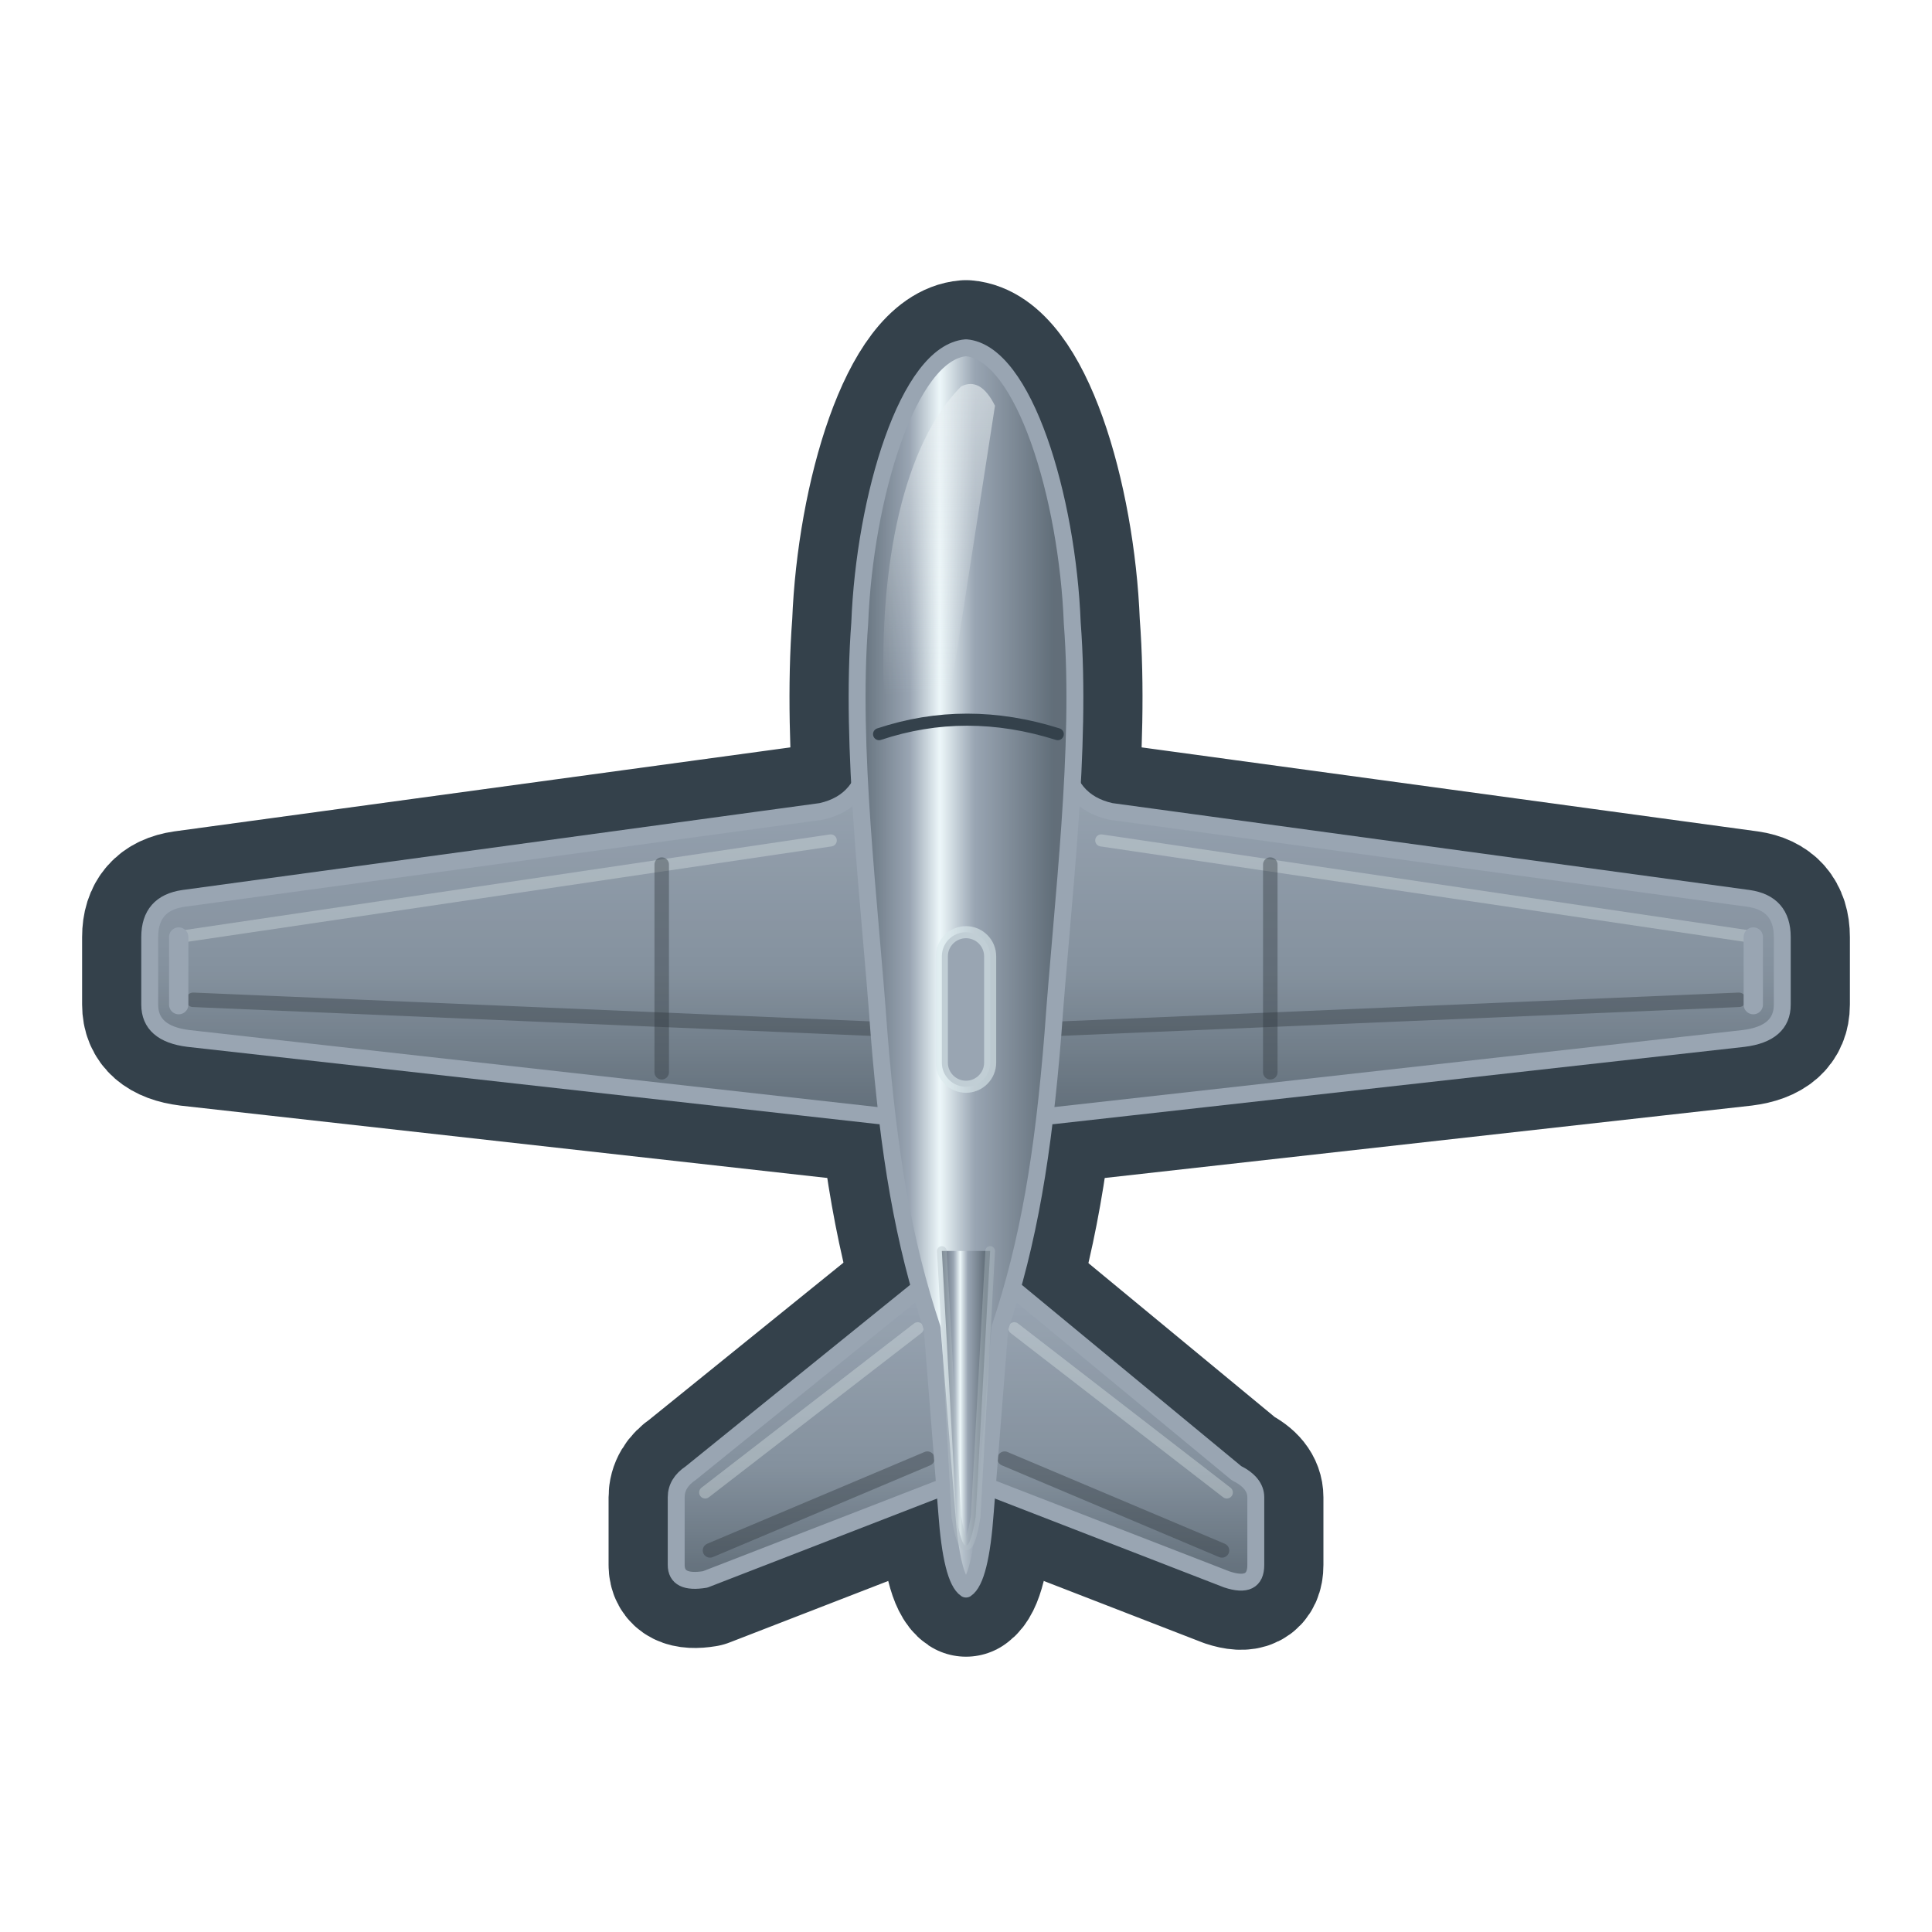
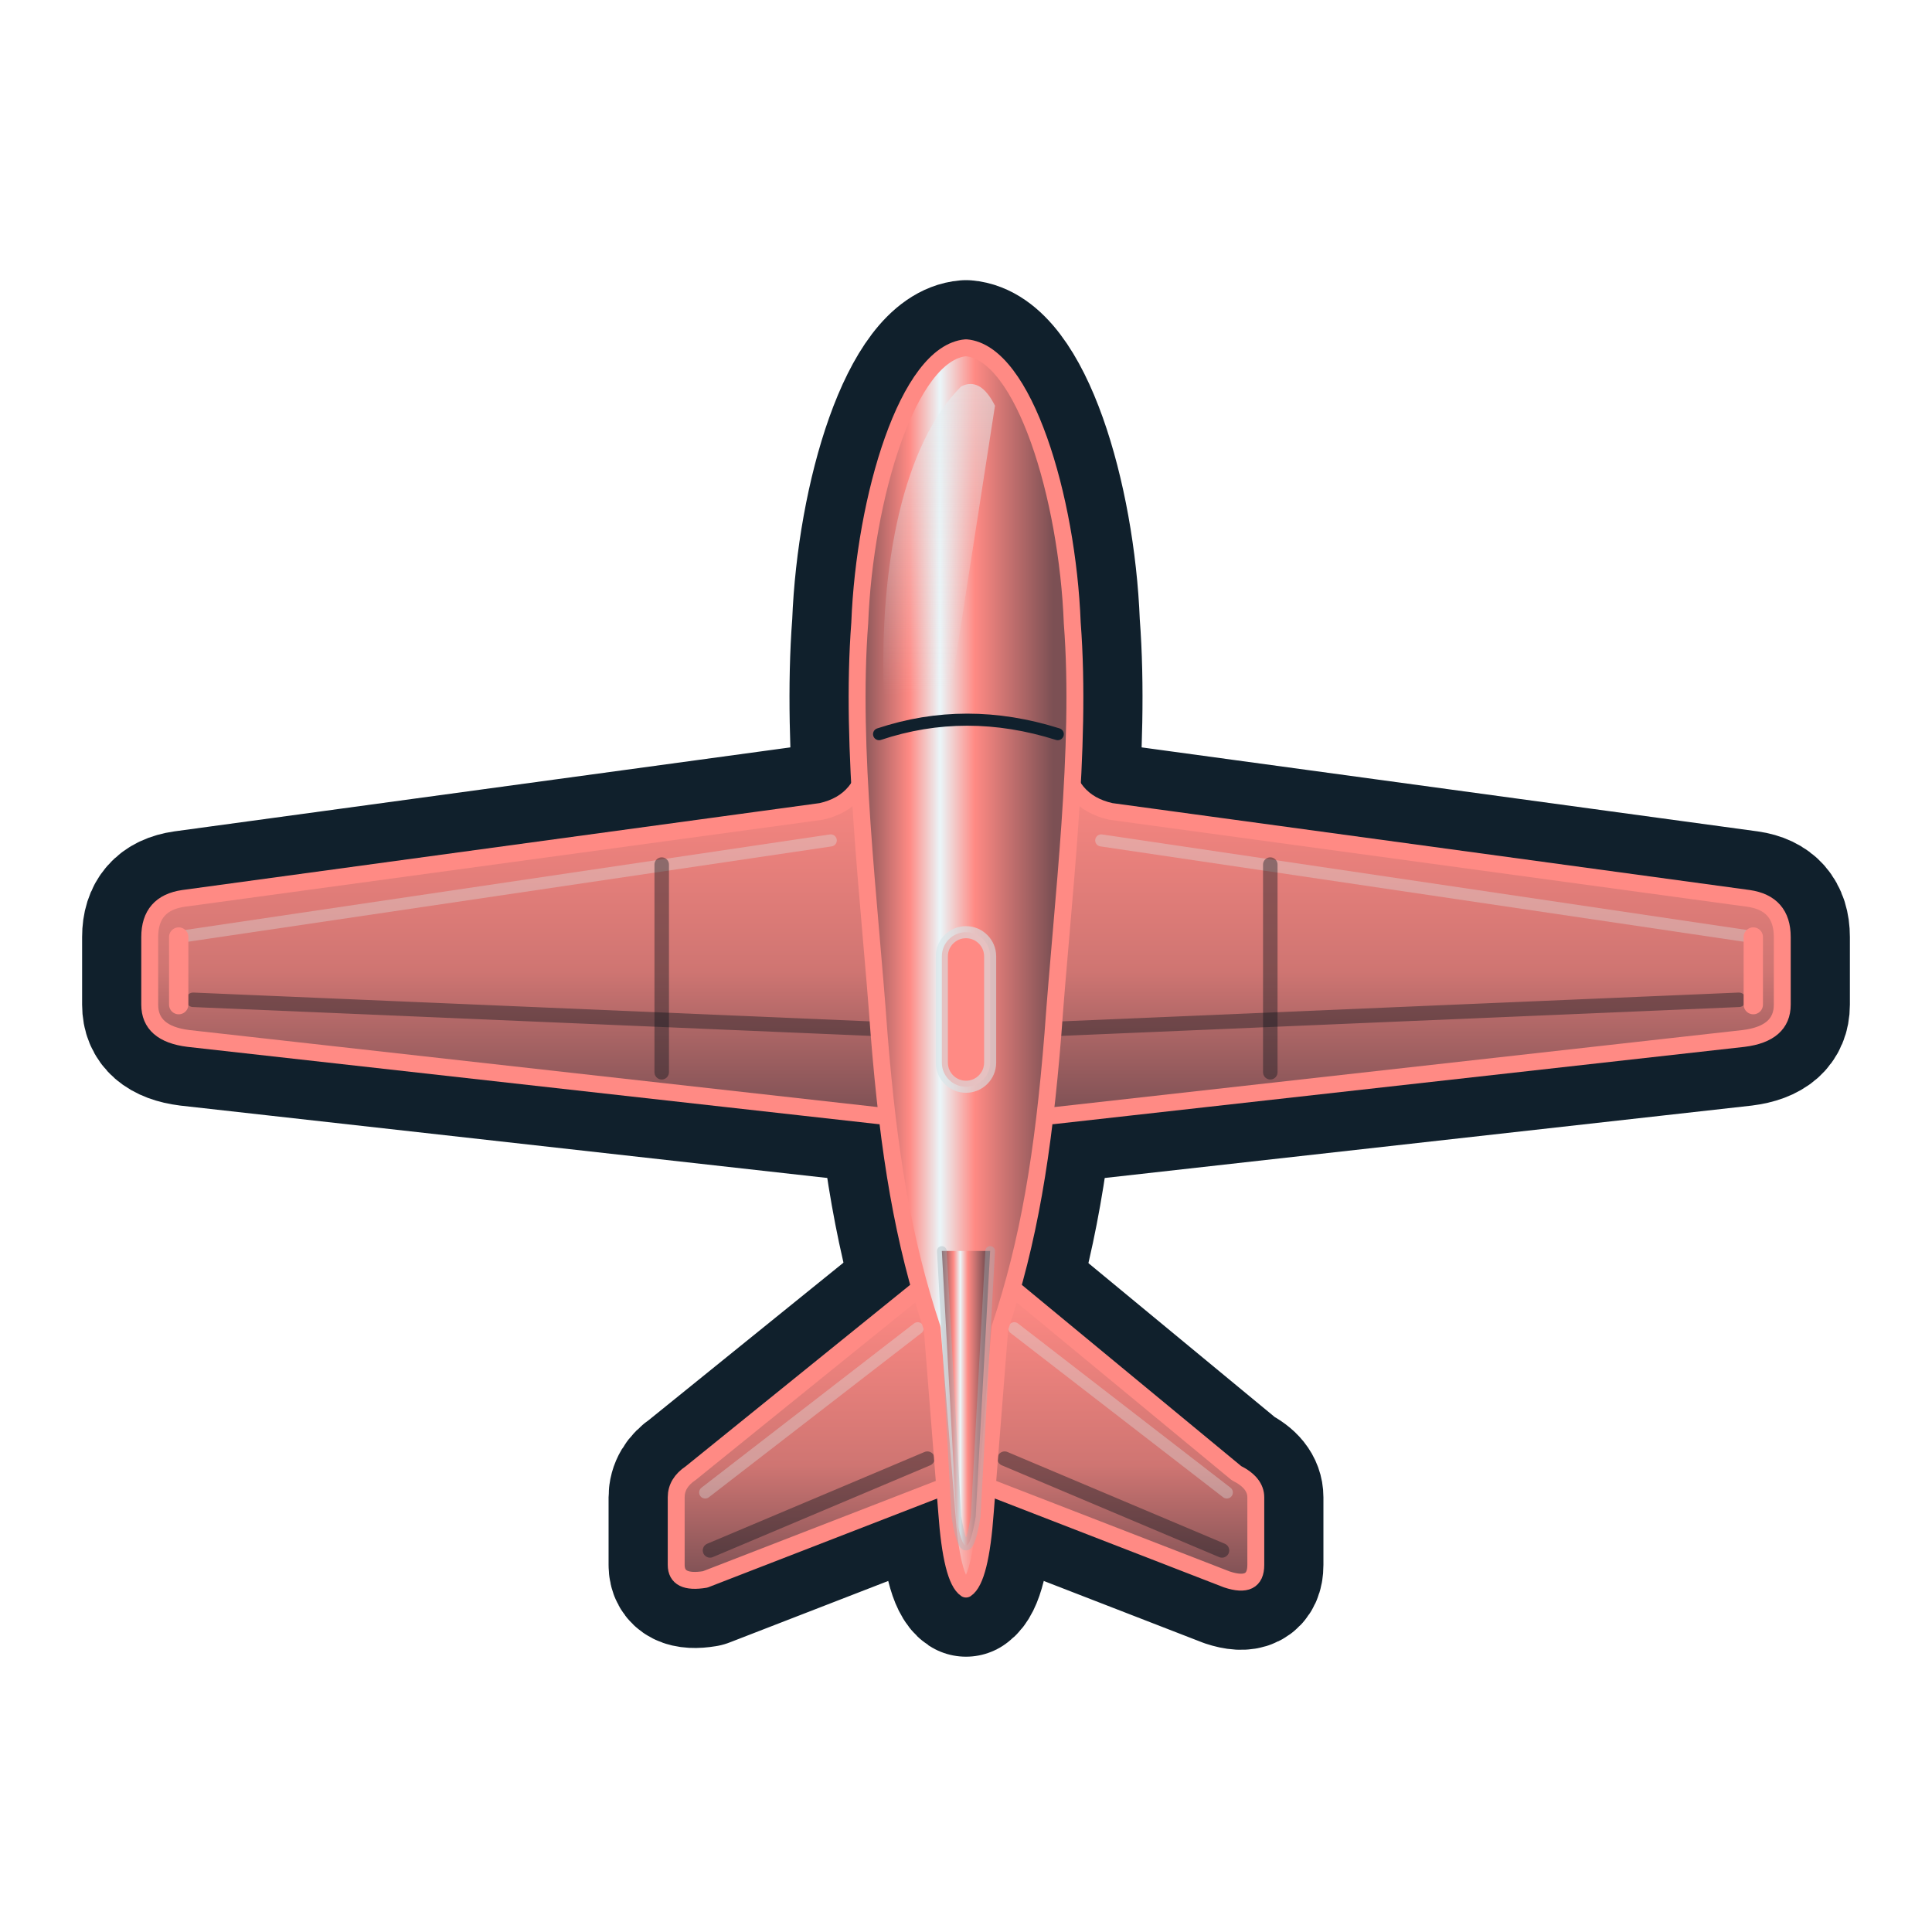
<svg xmlns="http://www.w3.org/2000/svg" width="80" height="80" viewBox="0 0 400 400">
  <defs>
    <linearGradient id="wing" x1="0" y1="0" x2="0" y2="1" gradientUnits="objectBoundingBox">
-       <stop stop-color="#8795A5" />
-       <stop offset="0.6" stop-color="#6F7E8D" />
-       <stop offset="1" stop-color="#465562" />
+       <stop stop-color="#FF8A84" />
+       <stop offset="0.6" stop-color="#CF7572" />
+       <stop offset="1" stop-color="#7C5054" />
    </linearGradient>
    <linearGradient id="body" x1="0" y1="0" x2="1" y2="0" gradientUnits="objectBoundingBox">
-       <stop stop-color="#465562" />
-       <stop offset="0.24" stop-color="#8795A5" />
+       <stop stop-color="#7C5054" />
+       <stop offset="0.24" stop-color="#FF8A84" />
      <stop offset="0.38" stop-color="#EAF6F9" />
-       <stop offset="0.54" stop-color="#8795A5" />
-       <stop offset="0.9" stop-color="#465562" />
+       <stop offset="0.54" stop-color="#FF8A84" />
+       <stop offset="0.9" stop-color="#7C5054" />
    </linearGradient>
    <linearGradient id="nose" x1="0" y1="0" x2="0" y2="1" gradientUnits="objectBoundingBox">
      <stop stop-color="#E5EDF0" stop-opacity="0.6" />
      <stop offset="1" stop-color="#E5EDF0" stop-opacity="0" />
    </linearGradient>
  </defs>
-   <g opacity="0.85" stroke-linejoin="round" stroke-linecap="round" transform="translate(-14 24)">
+   <g opacity="1" stroke-linejoin="round" stroke-linecap="round" transform="translate(-14 24)">
    <g fill="#080C14" opacity="0.28" transform="translate(0 3)">
      <path d="M 194,132 Q 193,142 184,144 L 52,162 Q 45,163 45,170 L 45,184 Q 45,190 53,191 L 196,207 L 232,207 L 375,191 Q 383,190 383,184 L 383,170 Q 383,163 376,162 L 244,144 Q 235,142 234,132 Z" />
      <path d="M 204,243 L 157,281 Q 154,283 154,286 L 154,300 Q 154,304 160,303 L 209,284 L 219,284 L 268,303 Q 274,305 274,300 L 274,286 Q 274,283 270,281 L 224,243 Z" />
      <path d="M 214,48 C 202,49 193,79 192,105 C 190,131 194,162 196,190 C 198,215 201,233 207,251 L 210,289 Q 211,303 214,305 Q 217,303 218,289 L 221,251 C 227,233 230,215 232,190 C 234,162 238,131 236,105 C 235,79 226,49 214,48 Z" />
    </g>
    <g fill="#10202C" stroke="#10202C" stroke-width="28">
      <path d="M 194,132 Q 193,142 184,144 L 52,162 Q 45,163 45,170 L 45,184 Q 45,190 53,191 L 196,207 L 232,207 L 375,191 Q 383,190 383,184 L 383,170 Q 383,163 376,162 L 244,144 Q 235,142 234,132 Z" />
      <path d="M 204,243 L 157,281 Q 154,283 154,286 L 154,300 Q 154,304 160,303 L 209,284 L 219,284 L 268,303 Q 274,305 274,300 L 274,286 Q 274,283 270,281 L 224,243 Z" />
      <path d="M 214,48 C 202,49 193,79 192,105 C 190,131 194,162 196,190 C 198,215 201,233 207,251 L 210,289 Q 211,303 214,305 Q 217,303 218,289 L 221,251 C 227,233 230,215 232,190 C 234,162 238,131 236,105 C 235,79 226,49 214,48 Z" />
    </g>
-     <g fill="url(#wing)" stroke="#8795A5" stroke-width="3.5">
+     <g fill="url(#wing)" stroke="#FF8A84" stroke-width="3.5">
      <path d="M 204,243 L 157,281 Q 154,283 154,286 L 154,300 Q 154,304 160,303 L 209,284 L 219,284 L 268,303 Q 274,305 274,300 L 274,286 Q 274,283 270,281 L 224,243 Z" />
      <path d="M 194,132 Q 193,142 184,144 L 52,162 Q 45,163 45,170 L 45,184 Q 45,190 53,191 L 196,207 L 232,207 L 375,191 Q 383,190 383,184 L 383,170 Q 383,163 376,162 L 244,144 Q 235,142 234,132 Z" />
    </g>
    <g fill="none" stroke="#DCE8EA" stroke-opacity="0.34" stroke-width="2.5">
      <path d="M 51,170 L 186,150 M 242,150 L 377,170 M 160,285 L 204,251 M 224,251 L 268,285" />
    </g>
    <g fill="none" stroke="#0B141D" stroke-opacity="0.4" stroke-width="3">
      <path d="M 54,183 L 195,189 M 233,189 L 374,183 M 161,297 L 206,278 M 222,278 L 267,297" />
      <path d="M 151,155 L 151,198 M 277,155 L 277,198" />
    </g>
-     <g fill="none" stroke="#8795A5" stroke-width="4">
+     <g fill="none" stroke="#FF8A84" stroke-width="4">
      <path d="M 51,170 L 51,184 M 377,170 L 377,184" />
    </g>
-     <path d="M 214,48 C 202,49 193,79 192,105 C 190,131 194,162 196,190 C 198,215 201,233 207,251 L 210,289 Q 211,303 214,305 Q 217,303 218,289 L 221,251 C 227,233 230,215 232,190 C 234,162 238,131 236,105 C 235,79 226,49 214,48 Z" fill="url(#body)" stroke="#8795A5" stroke-width="3.5" />
+     <path d="M 214,48 C 202,49 193,79 192,105 C 190,131 194,162 196,190 C 198,215 201,233 207,251 L 210,289 Q 211,303 214,305 Q 217,303 218,289 L 221,251 C 227,233 230,215 232,190 C 234,162 238,131 236,105 C 235,79 226,49 214,48 Z" fill="url(#body)" stroke="#FF8A84" stroke-width="3.5" />
    <path d="M 213,56 C 201,68 196,93 197,120 L 211,118 L 220,60 Q 217,54 213,56 Z" fill="url(#nose)" />
    <path d="M 196,128 Q 214,122 233,128" fill="none" stroke="#10202C" stroke-width="2.5" />
    <path d="M 209,235 L 212,290 Q 214,302 216,290 L 219,235" fill="url(#body)" stroke="#A6B5BD" stroke-opacity="0.4" stroke-width="2" />
-     <rect x="209" y="169" width="10" height="32" rx="5" fill="#8795A5" stroke="#D6E6EA" stroke-opacity="0.6" stroke-width="2.5" />
+     <rect x="209" y="169" width="10" height="32" rx="5" fill="#FF8A84" stroke="#D6E6EA" stroke-opacity="0.6" stroke-width="2.5" />
  </g>
</svg>
